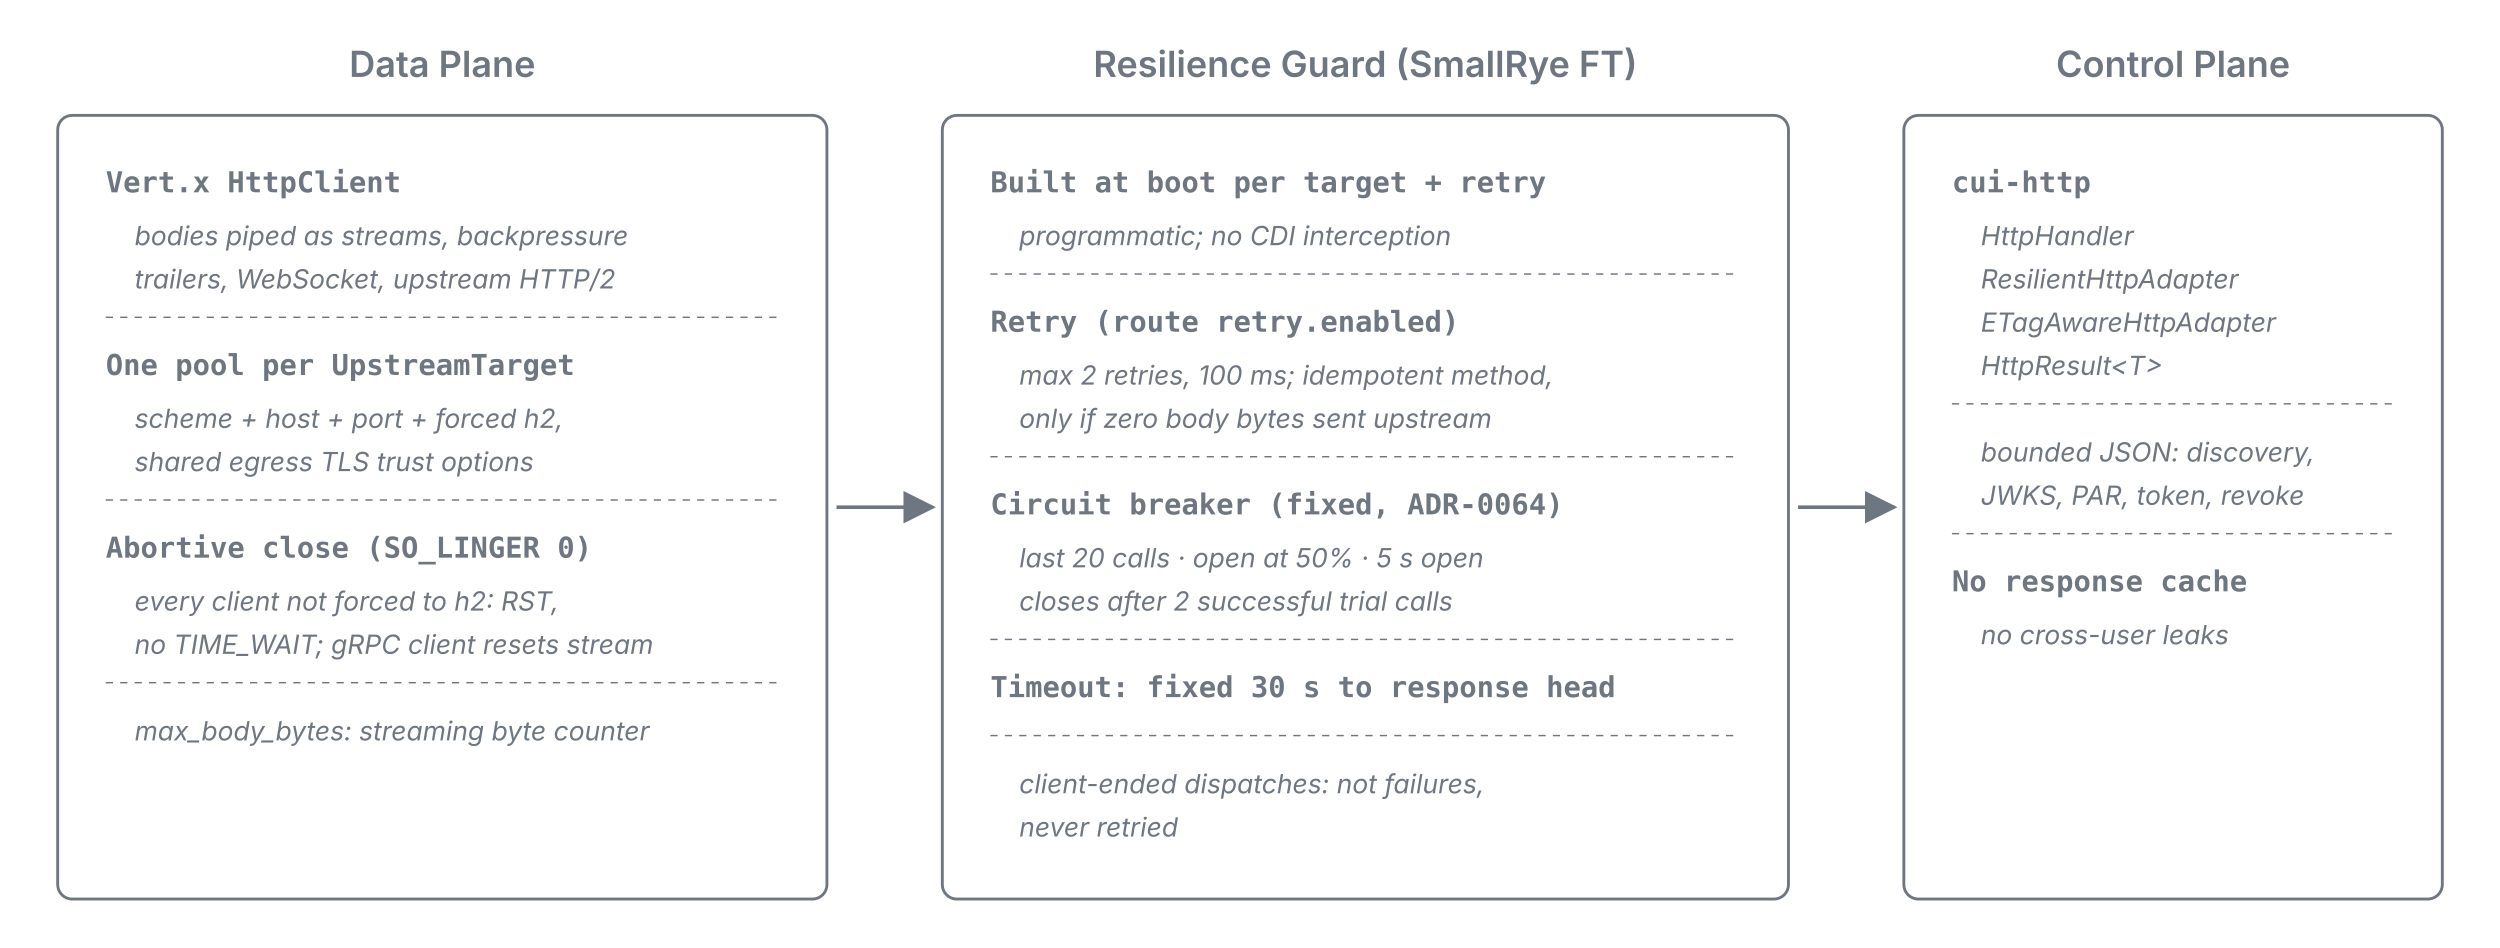
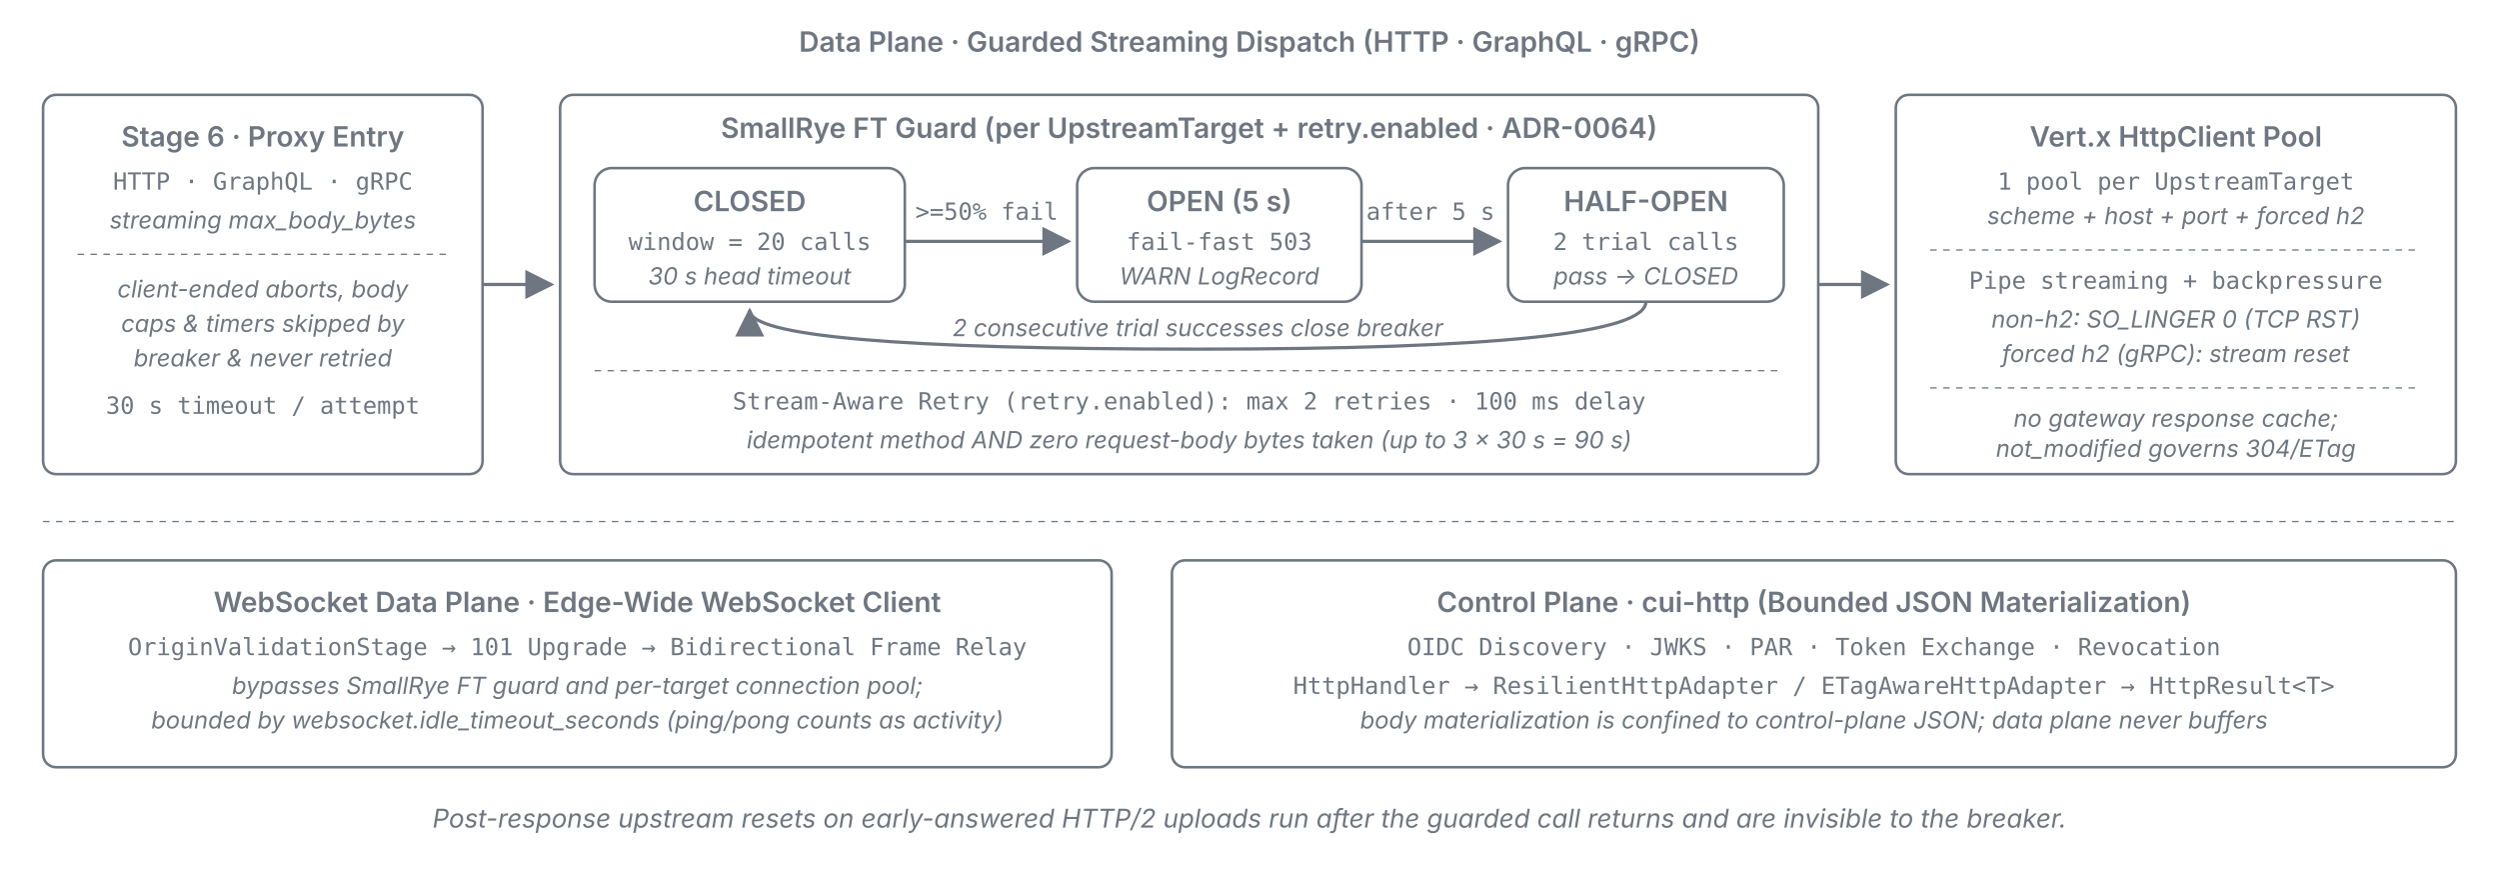
- <svg xmlns="http://www.w3.org/2000/svg" viewBox="0 0 1040 394" role="img" aria-labelledby="title desc" font-family="ui-sans-serif, -apple-system, system-ui, 'Segoe UI', sans-serif">
+ <svg xmlns="http://www.w3.org/2000/svg" viewBox="0 0 1160 404" role="img" aria-labelledby="title desc" font-family="ui-sans-serif, -apple-system, system-ui, 'Segoe UI', sans-serif">
  <defs>
    <marker id="arrow" viewBox="0 0 10 10" refX="9" refY="5" markerWidth="9" markerHeight="9" orient="auto">
      <path d="M0,0 L10,5 L0,10 z" class="arrow-fill" />
    </marker>
    <style>
-       .col-header { font-size: 15px; font-weight: 600; fill: #6e7681; text-anchor: middle; }
-       .item-bold  { font-size: 12px; font-weight: 700; fill: #6e7681; font-family: ui-monospace, 'SF Mono', Menlo, Consolas, monospace; }
-       .item       { font-size: 12px; fill: #6e7681; font-family: ui-monospace, 'SF Mono', Menlo, Consolas, monospace; }
-       .sub        { font-size: 11px; fill: #6e7681; font-style: italic; }
-       .col-sub    { font-size: 11px; fill: #6e7681; text-anchor: middle; font-style: italic; }
-       .gut        { font-size: 11px; fill: #6e7681; text-anchor: middle; font-style: italic; }
+       .stage      { font-size: 13px; font-weight: 600; fill: #6e7681; text-anchor: middle; }
+       .mono       { font-size: 11px; fill: #6e7681; text-anchor: middle; font-family: ui-monospace, 'SF Mono', Menlo, Consolas, monospace; }
+       .sub        { font-size: 11px; fill: #6e7681; text-anchor: middle; font-style: italic; }
      .caption    { font-size: 12px; fill: #6e7681; text-anchor: middle; font-style: italic; }
      .stroke     { stroke: #6e7681; stroke-width: 1.2; fill: none; }
-       .arrow      { stroke: #6e7681; stroke-width: 1.5; fill: none; }
+       .track      { stroke: #6e7681; stroke-width: 1.5; fill: none; }
+       .dash       { stroke: #6e7681; stroke-width: 0.6; stroke-dasharray: 3 3; fill: none; }
      .arrow-fill { fill: #6e7681; }
-       .sep        { stroke: #6e7681; stroke-width: 0.6; stroke-dasharray: 3 3; fill: none; }
    </style>
  </defs>
-   <text x="184" y="32" class="col-header">Data Plane</text>
-   <rect class="stroke" x="24" y="48" width="320" height="326" rx="6" />
-   <text x="44" y="80" class="item-bold">Vert.x HttpClient</text>
-   <text x="56" y="102" class="sub">bodies piped as streams, backpressure</text>
-   <text x="56" y="120" class="sub">trailers, WebSocket, upstream HTTP/2</text>
-   <line class="sep" x1="44" y1="132" x2="324" y2="132" />
-   <text x="44" y="156" class="item-bold">One pool per UpstreamTarget</text>
-   <text x="56" y="178" class="sub">scheme + host + port + forced h2,</text>
-   <text x="56" y="196" class="sub">shared egress TLS trust options</text>
-   <line class="sep" x1="44" y1="208" x2="324" y2="208" />
-   <text x="44" y="232" class="item-bold">Abortive close (SO_LINGER 0)</text>
-   <text x="56" y="254" class="sub">every client not forced to h2: RST,</text>
-   <text x="56" y="272" class="sub">no TIME_WAIT; gRPC client resets stream</text>
-   <line class="sep" x1="44" y1="284" x2="324" y2="284" />
-   <text x="56" y="308" class="sub">max_body_bytes: streaming byte counter</text>
-   <text x="568" y="32" class="col-header">Resilience Guard (SmallRye FT)</text>
-   <rect class="stroke" x="392" y="48" width="352" height="326" rx="6" />
-   <text x="412" y="80" class="item-bold">Built at boot per target + retry</text>
-   <text x="424" y="102" class="sub">programmatic; no CDI interception</text>
-   <line class="sep" x1="412" y1="114" x2="724" y2="114" />
-   <text x="412" y="138" class="item-bold">Retry (route retry.enabled)</text>
-   <text x="424" y="160" class="sub">max 2 retries, 100 ms; idempotent method,</text>
-   <text x="424" y="178" class="sub">only if zero body bytes sent upstream</text>
-   <line class="sep" x1="412" y1="190" x2="724" y2="190" />
-   <text x="412" y="214" class="item-bold">Circuit breaker (fixed, ADR-0064)</text>
-   <text x="424" y="236" class="sub">last 20 calls · open at 50% · 5 s open</text>
-   <text x="424" y="254" class="sub">closes after 2 successful trial calls</text>
-   <line class="sep" x1="412" y1="266" x2="724" y2="266" />
-   <text x="412" y="290" class="item-bold">Timeout: fixed 30 s to response head</text>
-   <line class="sep" x1="412" y1="306" x2="724" y2="306" />
-   <text x="424" y="330" class="sub">client-ended dispatches: not failures,</text>
-   <text x="424" y="348" class="sub">never retried</text>
-   <text x="904" y="32" class="col-header">Control Plane</text>
-   <rect class="stroke" x="792" y="48" width="224" height="326" rx="6" />
-   <text x="812" y="80" class="item-bold">cui-http</text>
-   <text x="824" y="102" class="sub">HttpHandler</text>
-   <text x="824" y="120" class="sub">ResilientHttpAdapter</text>
-   <text x="824" y="138" class="sub">ETagAwareHttpAdapter</text>
-   <text x="824" y="156" class="sub">HttpResult&lt;T&gt;</text>
-   <line class="sep" x1="812" y1="168" x2="996" y2="168" />
-   <text x="824" y="192" class="sub">bounded JSON: discovery,</text>
-   <text x="824" y="210" class="sub">JWKS, PAR, token, revoke</text>
-   <line class="sep" x1="812" y1="222" x2="996" y2="222" />
-   <text x="812" y="246" class="item-bold">No response cache</text>
-   <text x="824" y="268" class="sub">no cross-user leaks</text>
-   <line class="arrow" x1="348" y1="211" x2="388" y2="211" marker-end="url(#arrow)" />
-   <line class="arrow" x1="748" y1="211" x2="788" y2="211" marker-end="url(#arrow)" />
+   <text x="580" y="24" class="stage">Data Plane · Guarded Streaming Dispatch (HTTP · GraphQL · gRPC)</text>
+   <rect class="stroke" x="20" y="44" width="204" height="176" rx="6" />
+   <text x="122" y="68" class="stage">Stage 6 · Proxy Entry</text>
+   <text x="122" y="88" class="mono">HTTP · GraphQL · gRPC</text>
+   <text x="122" y="106" class="sub">streaming max_body_bytes</text>
+   <line class="dash" x1="36" y1="118" x2="208" y2="118" />
+   <text x="122" y="138" class="sub">client-ended aborts, body</text>
+   <text x="122" y="154" class="sub">caps &amp; timers skipped by</text>
+   <text x="122" y="170" class="sub">breaker &amp; never retried</text>
+   <text x="122" y="192" class="mono">30 s timeout / attempt</text>
+   <line class="track" x1="224" y1="132" x2="256" y2="132" marker-end="url(#arrow)" />
+   <rect class="stroke" x="260" y="44" width="584" height="176" rx="6" />
+   <text x="552" y="64" class="stage">SmallRye FT Guard (per UpstreamTarget + retry.enabled · ADR-0064)</text>
+   <rect class="stroke" x="276" y="78" width="144" height="62" rx="8" ry="8" />
+   <text x="348" y="98" class="stage">CLOSED</text>
+   <text x="348" y="116" class="mono">window = 20 calls</text>
+   <text x="348" y="132" class="sub">30 s head timeout</text>
+   <line class="track" x1="420" y1="112" x2="496" y2="112" marker-end="url(#arrow)" />
+   <text x="458" y="102" class="mono">&gt;=50% fail</text>
+   <rect class="stroke" x="500" y="78" width="132" height="62" rx="8" ry="8" />
+   <text x="566" y="98" class="stage">OPEN (5 s)</text>
+   <text x="566" y="116" class="mono">fail-fast 503</text>
+   <text x="566" y="132" class="sub">WARN LogRecord</text>
+   <line class="track" x1="632" y1="112" x2="696" y2="112" marker-end="url(#arrow)" />
+   <text x="664" y="102" class="mono">after 5 s</text>
+   <rect class="stroke" x="700" y="78" width="128" height="62" rx="8" ry="8" />
+   <text x="764" y="98" class="stage">HALF-OPEN</text>
+   <text x="764" y="116" class="mono">2 trial calls</text>
+   <text x="764" y="132" class="sub">pass → CLOSED</text>
+   <path class="track" d="M 764 140 Q 764 162 556 162 Q 348 162 348 144" marker-end="url(#arrow)" />
+   <text x="556" y="156" class="sub">2 consecutive trial successes close breaker</text>
+   <line class="dash" x1="276" y1="172" x2="828" y2="172" />
+   <text x="552" y="190" class="mono">Stream-Aware Retry (retry.enabled): max 2 retries · 100 ms delay</text>
+   <text x="552" y="208" class="sub">idempotent method AND zero request-body bytes taken (up to 3 × 30 s = 90 s)</text>
+   <line class="track" x1="844" y1="132" x2="876" y2="132" marker-end="url(#arrow)" />
+   <rect class="stroke" x="880" y="44" width="260" height="176" rx="6" />
+   <text x="1010" y="68" class="stage">Vert.x HttpClient Pool</text>
+   <text x="1010" y="88" class="mono">1 pool per UpstreamTarget</text>
+   <text x="1010" y="104" class="sub">scheme + host + port + forced h2</text>
+   <line class="dash" x1="896" y1="116" x2="1124" y2="116" />
+   <text x="1010" y="134" class="mono">Pipe streaming + backpressure</text>
+   <text x="1010" y="152" class="sub">non-h2: SO_LINGER 0 (TCP RST)</text>
+   <text x="1010" y="168" class="sub">forced h2 (gRPC): stream reset</text>
+   <line class="dash" x1="896" y1="180" x2="1124" y2="180" />
+   <text x="1010" y="198" class="sub">no gateway response cache;</text>
+   <text x="1010" y="212" class="sub">not_modified governs 304/ETag</text>
+   <line class="dash" x1="20" y1="242" x2="1140" y2="242" />
+   <rect class="stroke" x="20" y="260" width="496" height="96" rx="6" />
+   <text x="268" y="284" class="stage">WebSocket Data Plane · Edge-Wide WebSocket Client</text>
+   <text x="268" y="304" class="mono">OriginValidationStage → 101 Upgrade → Bidirectional Frame Relay</text>
+   <text x="268" y="322" class="sub">bypasses SmallRye FT guard and per-target connection pool;</text>
+   <text x="268" y="338" class="sub">bounded by websocket.idle_timeout_seconds (ping/pong counts as activity)</text>
+   <rect class="stroke" x="544" y="260" width="596" height="96" rx="6" />
+   <text x="842" y="284" class="stage">Control Plane · cui-http (Bounded JSON Materialization)</text>
+   <text x="842" y="304" class="mono">OIDC Discovery · JWKS · PAR · Token Exchange · Revocation</text>
+   <text x="842" y="322" class="mono">HttpHandler → ResilientHttpAdapter / ETagAwareHttpAdapter → HttpResult&lt;T&gt;</text>
+   <text x="842" y="338" class="sub">body materialization is confined to control-plane JSON; data plane never buffers</text>
+   <text x="580" y="384" class="caption">Post-response upstream resets on early-answered HTTP/2 uploads run after the guarded call returns and are invisible to the breaker.</text>
</svg>
